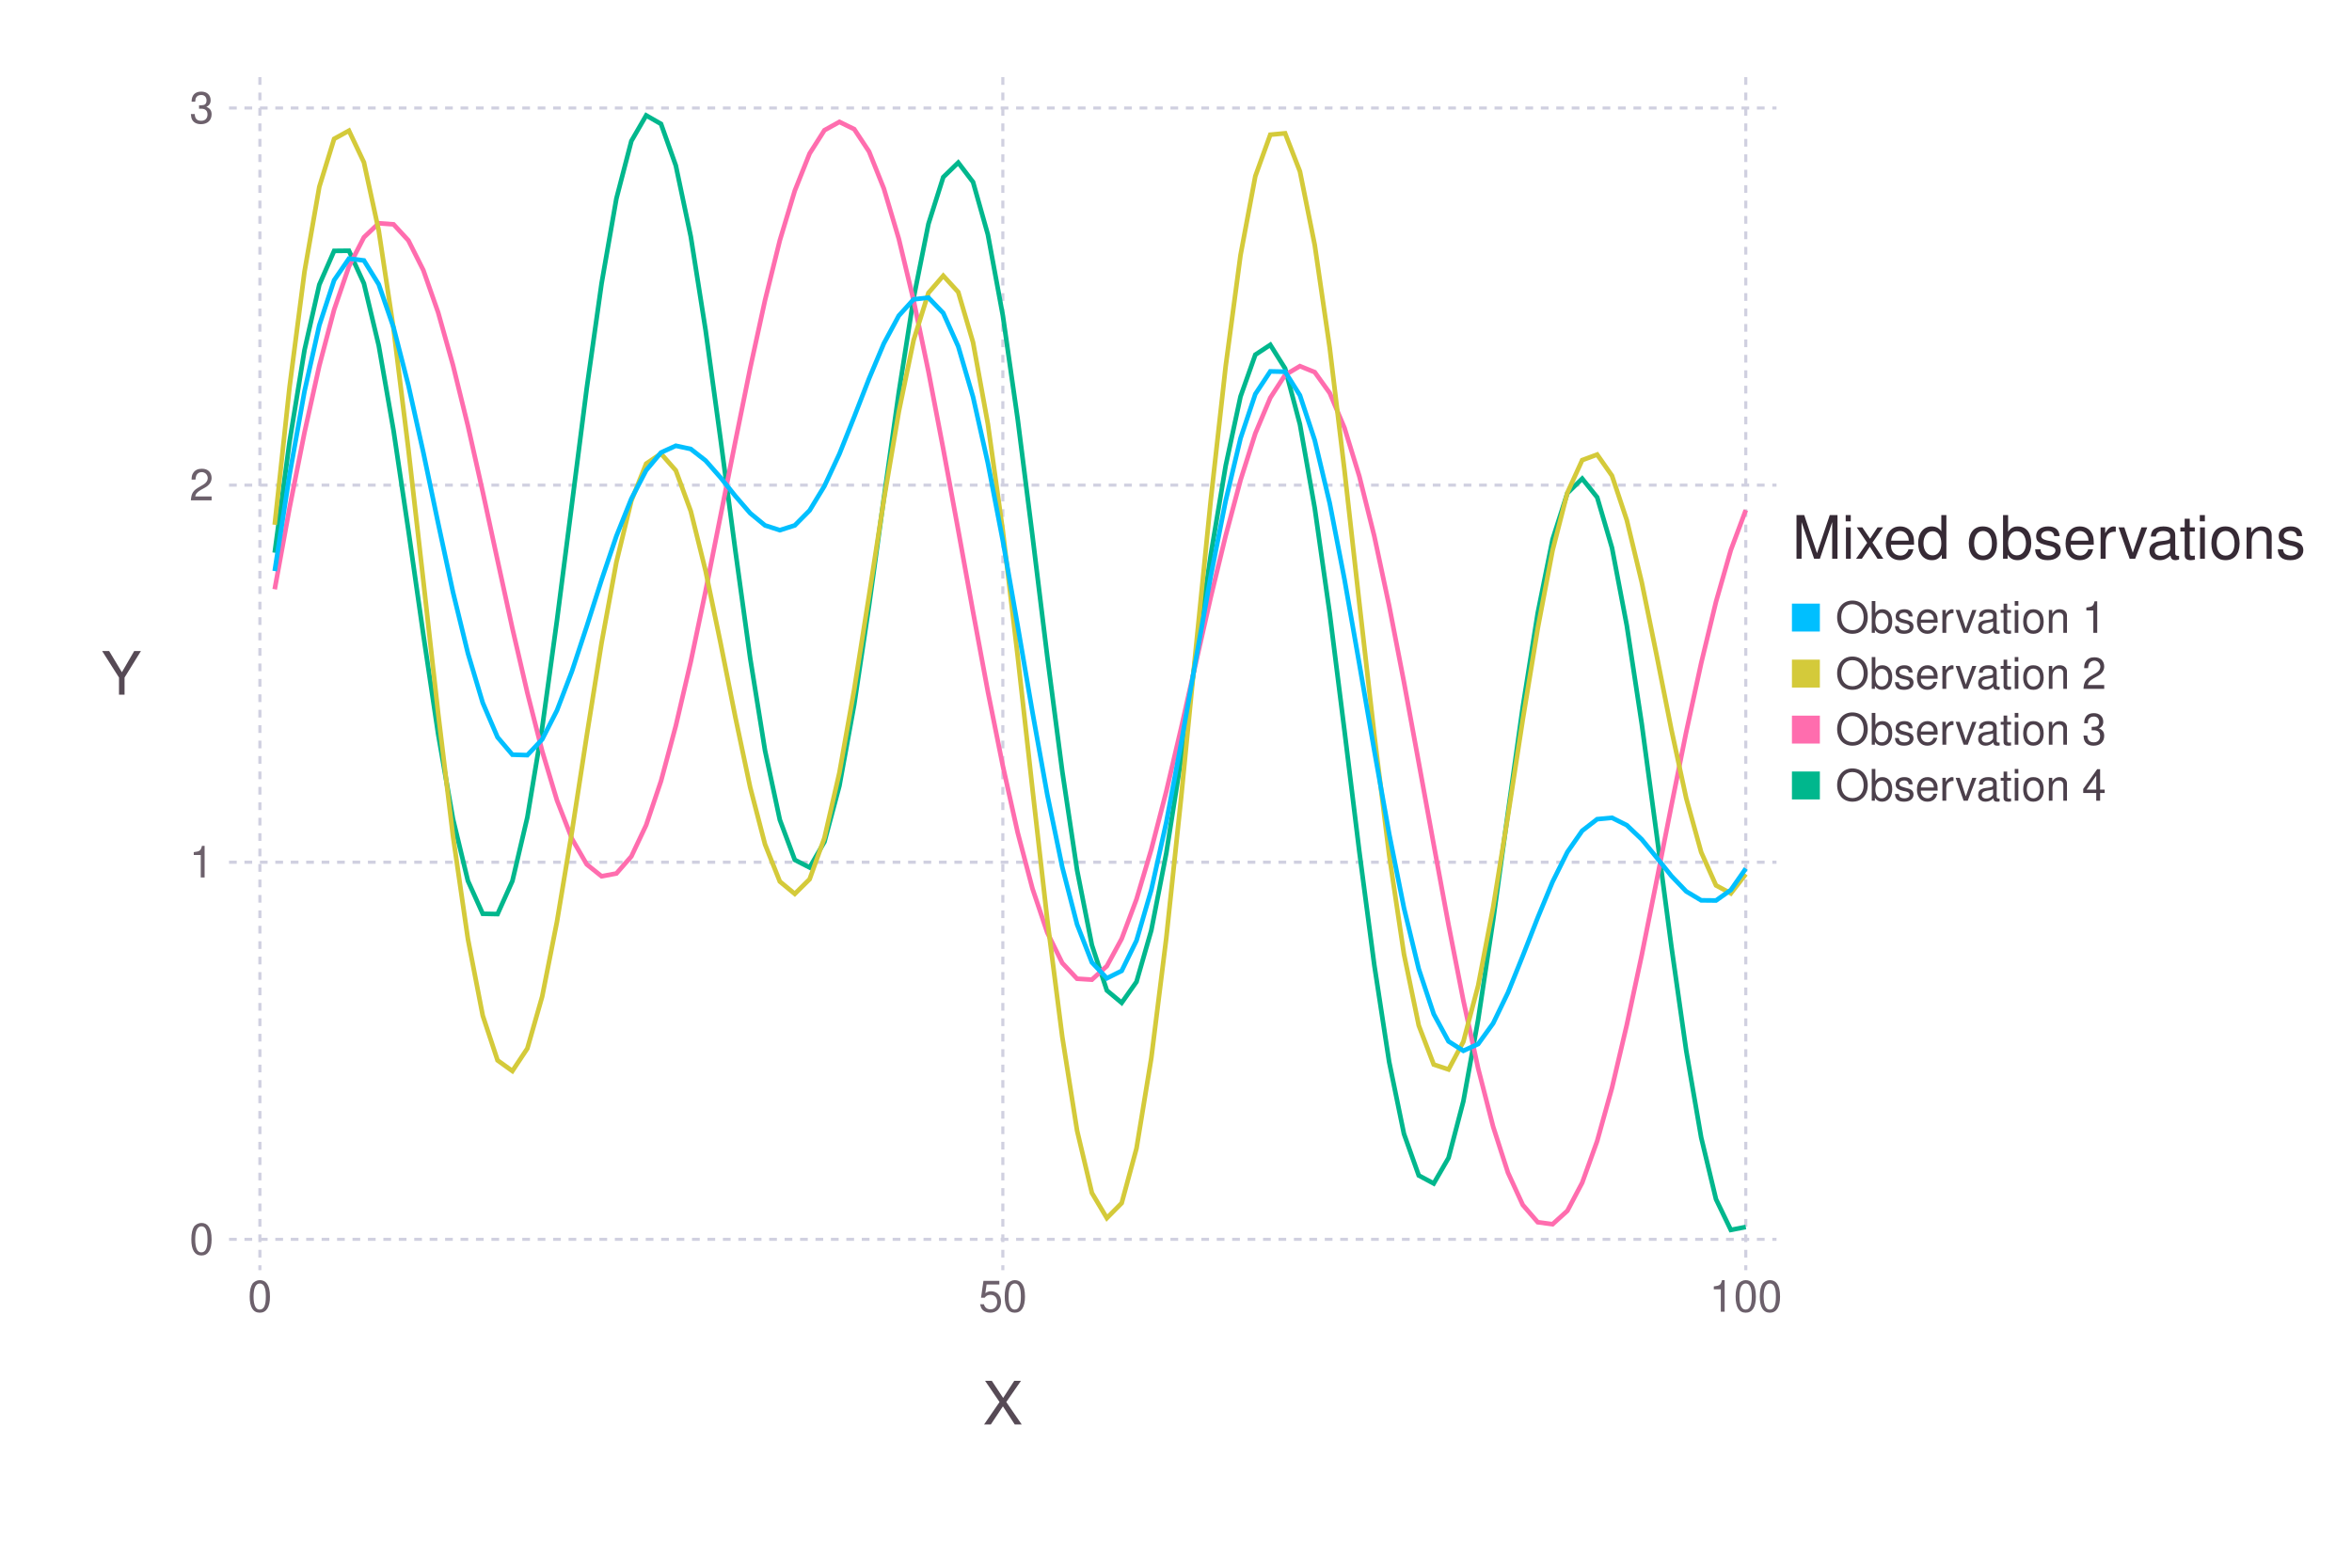
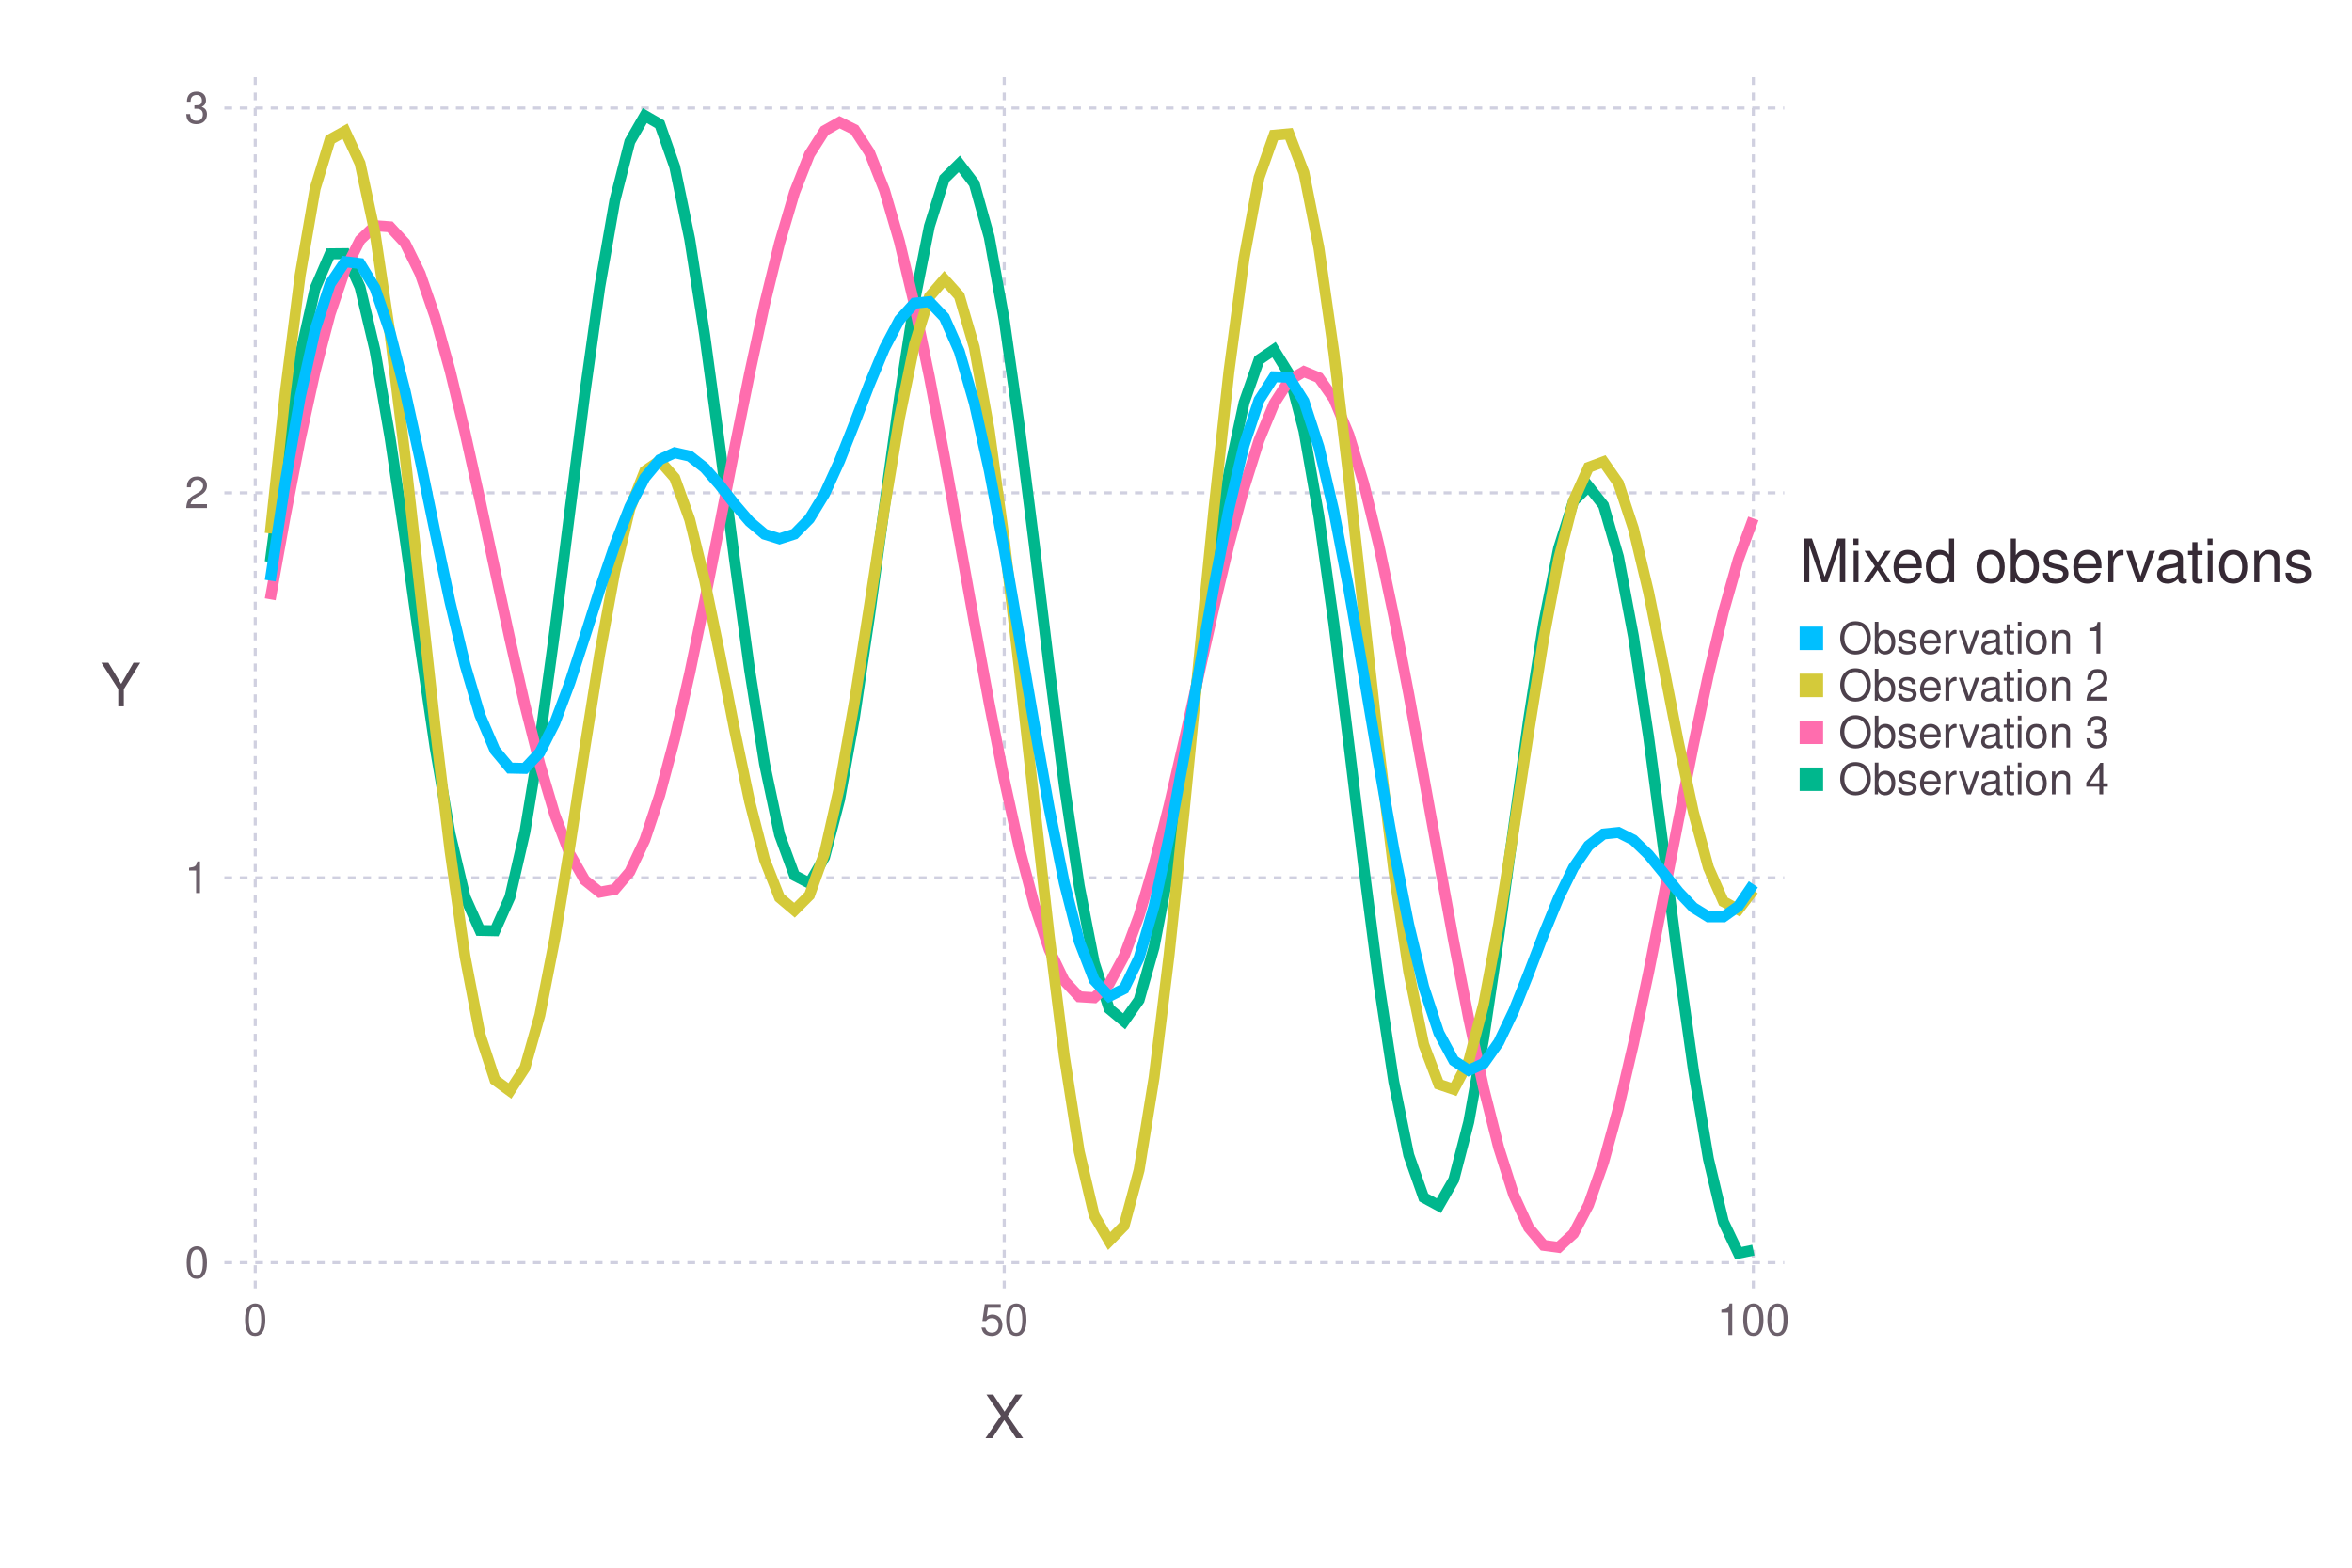
<svg xmlns="http://www.w3.org/2000/svg" version="1.2" width="152.4mm" height="101.6mm" viewBox="0 0 152.4 101.6" stroke="none" fill="#000000" stroke-width="0.3" font-size="3.88">
  <g class="plotroot xscalable yscalable" id="img-97718aae-1">
    <g font-size="3.88" font-family="'PT Sans','Helvetica Neue','Helvetica',sans-serif" fill="#564A55" stroke="#000000" stroke-opacity="0.000" id="img-97718aae-2">
-       <text x="64.98" y="89.99" text-anchor="middle" dy="0.6em">X</text>
+       <text x="65.07" y="90.88" text-anchor="middle" dy="0.6em">X</text>
    </g>
    <g class="guide xlabels" font-size="2.82" font-family="'PT Sans Caption','Helvetica Neue','Helvetica',sans-serif" fill="#6C606B" id="img-97718aae-3">
-       <text x="16.84" y="83.32" text-anchor="middle" dy="0.6em">0</text>
-       <text x="64.98" y="83.32" text-anchor="middle" dy="0.6em">50</text>
-       <text x="113.12" y="83.32" text-anchor="middle" dy="0.6em">100</text>
+       <text x="16.54" y="84.83" text-anchor="middle" dy="0.6em">0</text>
+       <text x="65.07" y="84.83" text-anchor="middle" dy="0.6em">50</text>
+       <text x="113.61" y="84.83" text-anchor="middle" dy="0.6em">100</text>
    </g>
    <g class="guide colorkey" id="img-97718aae-4">
      <g fill="#4C404B" font-size="2.82" font-family="'PT Sans','Helvetica Neue','Helvetica',sans-serif" id="img-97718aae-5">
-         <text x="118.93" y="40.03" dy="0.35em" id="img-97718aae-6" class="color_Observation_1">Observation 1</text>
-         <text x="118.93" y="43.66" dy="0.35em" id="img-97718aae-7" class="color_Observation_2">Observation 2</text>
-         <text x="118.93" y="47.28" dy="0.35em" id="img-97718aae-8" class="color_Observation_3">Observation 3</text>
-         <text x="118.93" y="50.91" dy="0.35em" id="img-97718aae-9" class="color_Observation_4">Observation 4</text>
+         <text x="119.13" y="41.37" dy="0.35em" id="img-97718aae-6" class="color_Observation_1">Observation 1</text>
+         <text x="119.13" y="44.42" dy="0.35em" id="img-97718aae-7" class="color_Observation_2">Observation 2</text>
+         <text x="119.13" y="47.46" dy="0.35em" id="img-97718aae-8" class="color_Observation_3">Observation 3</text>
+         <text x="119.13" y="50.5" dy="0.35em" id="img-97718aae-9" class="color_Observation_4">Observation 4</text>
      </g>
      <g stroke="#000000" stroke-opacity="0.000" id="img-97718aae-10">
-         <rect x="116.11" y="39.12" width="1.81" height="1.81" id="img-97718aae-11" class="color_Observation_1" fill="#00BFFF" />
-         <rect x="116.11" y="42.75" width="1.81" height="1.81" id="img-97718aae-12" class="color_Observation_2" fill="#D4CA3A" />
-         <rect x="116.11" y="46.38" width="1.81" height="1.81" id="img-97718aae-13" class="color_Observation_3" fill="#FF6DAE" />
-         <rect x="116.11" y="50" width="1.81" height="1.81" id="img-97718aae-14" class="color_Observation_4" fill="#00B78D" />
+         <rect x="116.61" y="40.61" width="1.52" height="1.52" id="img-97718aae-11" fill="#00BFFF" class="color_Observation_1" />
+         <rect x="116.61" y="43.66" width="1.52" height="1.52" id="img-97718aae-12" fill="#D4CA3A" class="color_Observation_2" />
+         <rect x="116.61" y="46.7" width="1.52" height="1.52" id="img-97718aae-13" fill="#FF6DAE" class="color_Observation_3" />
+         <rect x="116.61" y="49.74" width="1.52" height="1.52" id="img-97718aae-14" fill="#00B78D" class="color_Observation_4" />
      </g>
      <g fill="#362A35" font-size="3.88" font-family="'PT Sans','Helvetica Neue','Helvetica',sans-serif" stroke="#000000" stroke-opacity="0.000" id="img-97718aae-15">
-         <text x="116.11" y="36.21" id="img-97718aae-16">Mixed observations</text>
+         <text x="116.61" y="37.73" id="img-97718aae-16">Mixed observations</text>
      </g>
    </g>
    <g clip-path="url(#img-97718aae-17)">
      <g id="img-97718aae-18">
        <g pointer-events="visible" opacity="1" fill="#000000" fill-opacity="0.000" stroke="#000000" stroke-opacity="0.000" class="guide background" id="img-97718aae-19">
-           <rect x="14.84" y="5" width="100.28" height="77.32" id="img-97718aae-20" />
+           <rect x="14.54" y="5" width="101.07" height="78.83" id="img-97718aae-20" />
        </g>
        <g class="guide ygridlines xfixed" stroke-dasharray="0.5,0.5" stroke-width="0.2" stroke="#D0D0E0" id="img-97718aae-21">
-           <path fill="none" d="M14.84,80.32 L 115.11 80.32" id="img-97718aae-22" />
-           <path fill="none" d="M14.84,55.88 L 115.11 55.88" id="img-97718aae-23" />
-           <path fill="none" d="M14.84,31.44 L 115.11 31.44" id="img-97718aae-24" />
-           <path fill="none" d="M14.84,7 L 115.11 7" id="img-97718aae-25" />
+           <path fill="none" d="M14.54,81.83 L 115.61 81.83" id="img-97718aae-22" />
+           <path fill="none" d="M14.54,56.89 L 115.61 56.89" id="img-97718aae-23" />
+           <path fill="none" d="M14.54,31.94 L 115.61 31.94" id="img-97718aae-24" />
+           <path fill="none" d="M14.54,7 L 115.61 7" id="img-97718aae-25" />
        </g>
        <g class="guide xgridlines yfixed" stroke-dasharray="0.5,0.5" stroke-width="0.2" stroke="#D0D0E0" id="img-97718aae-26">
-           <path fill="none" d="M16.84,5 L 16.84 82.32" id="img-97718aae-27" />
-           <path fill="none" d="M64.98,5 L 64.98 82.32" id="img-97718aae-28" />
-           <path fill="none" d="M113.12,5 L 113.12 82.32" id="img-97718aae-29" />
+           <path fill="none" d="M16.54,5 L 16.54 83.83" id="img-97718aae-27" />
+           <path fill="none" d="M65.07,5 L 65.07 83.83" id="img-97718aae-28" />
+           <path fill="none" d="M113.61,5 L 113.61 83.83" id="img-97718aae-29" />
        </g>
        <g class="plotpanel" id="img-97718aae-30">
-           <g stroke-width="0.3" fill="#000000" fill-opacity="0.000" class="geometry color_Observation_4" stroke-dasharray="none" stroke="#00B78D" id="img-97718aae-31">
-             <path fill="none" d="M17.8,35.82 L 18.76 28.64 19.73 22.69 20.69 18.45 21.65 16.26 22.61 16.25 23.58 18.37 24.54 22.39 25.5 27.9 26.46 34.35 27.43 41.13 28.39 47.57 29.35 53.07 30.32 57.09 31.28 59.22 32.24 59.24 33.2 57.1 34.17 52.97 35.13 47.18 36.09 40.2 37.06 32.65 38.02 25.15 38.98 18.37 39.94 12.87 40.91 9.14 41.87 7.48 42.83 8.03 43.79 10.73 44.76 15.33 45.72 21.4 46.68 28.4 47.65 35.7 48.61 42.66 49.57 48.64 50.53 53.13 51.5 55.73 52.46 56.22 53.42 54.56 54.39 50.93 55.35 45.66 56.31 39.25 57.27 32.29 58.24 25.43 59.2 19.31 60.16 14.51 61.12 11.48 62.09 10.54 63.05 11.8 64.01 15.2 64.98 20.45 65.94 27.15 66.9 34.73 67.86 42.55 68.83 49.98 69.79 56.39 70.75 61.25 71.72 64.19 72.68 64.99 73.64 63.63 74.6 60.29 75.57 55.3 76.53 49.19 77.49 42.53 78.45 35.98 79.42 30.18 80.38 25.7 81.34 22.99 82.31 22.35 83.27 23.88 84.23 27.5 85.19 32.93 86.16 39.75 87.12 47.38 88.08 55.2 89.05 62.55 90.01 68.81 90.97 73.48 91.93 76.18 92.9 76.7 93.86 75.04 94.82 71.37 95.78 66.07 96.75 59.63 97.71 52.66 98.67 45.82 99.64 39.73 100.6 34.96 101.56 31.96 102.52 31.02 103.49 32.23 104.45 35.5 105.41 40.54 106.38 46.92 107.34 54.06 108.3 61.34 109.26 68.09 110.23 73.72 111.19 77.72 112.15 79.71 113.12 79.52" id="img-97718aae-32" />
+           <g stroke-width="0.71" fill="#000000" fill-opacity="0.000" class="geometry color_Observation_4" stroke-dasharray="none" stroke="#00B78D" id="img-97718aae-31">
+             <path fill="none" d="M17.51,36.42 L 18.48 29.09 19.45 23.01 20.42 18.69 21.39 16.45 22.36 16.44 23.33 18.61 24.3 22.71 25.27 28.33 26.25 34.92 27.22 41.83 28.19 48.41 29.16 54.03 30.13 58.12 31.1 60.3 32.07 60.32 33.04 58.14 34.01 53.92 34.98 48.01 35.95 40.89 36.92 33.18 37.89 25.53 38.86 18.6 39.84 12.99 40.81 9.18 41.78 7.49 42.75 8.05 43.72 10.81 44.69 15.5 45.66 21.7 46.63 28.84 47.6 36.3 48.57 43.4 49.54 49.51 50.51 54.09 51.48 56.74 52.45 57.24 53.43 55.55 54.4 51.84 55.37 46.46 56.34 39.92 57.31 32.81 58.28 25.81 59.25 19.56 60.22 14.66 61.19 11.58 62.16 10.62 63.13 11.9 64.1 15.37 65.07 20.73 66.04 27.56 67.02 35.3 67.99 43.29 68.96 50.87 69.93 57.41 70.9 62.38 71.87 65.38 72.84 66.19 73.81 64.81 74.78 61.39 75.75 56.31 76.72 50.06 77.69 43.26 78.66 36.58 79.63 30.66 80.61 26.09 81.58 23.32 82.55 22.66 83.52 24.23 84.49 27.92 85.46 33.47 86.43 40.43 87.4 48.22 88.37 56.2 89.34 63.7 90.31 70.1 91.28 74.86 92.25 77.61 93.23 78.14 94.2 76.45 95.17 72.71 96.14 67.29 97.11 60.72 98.08 53.61 99.05 46.62 100.02 40.41 100.99 35.54 101.96 32.48 102.93 31.52 103.9 32.75 104.87 36.09 105.84 41.24 106.82 47.74 107.79 55.04 108.76 62.46 109.73 69.36 110.7 75.11 111.67 79.18 112.64 81.22 113.61 81.02" id="img-97718aae-32" />
          </g>
-           <g stroke-width="0.3" fill="#000000" fill-opacity="0.000" class="geometry color_Observation_3" stroke-dasharray="none" stroke="#FF6DAE" id="img-97718aae-33">
-             <path fill="none" d="M17.8,38.19 L 18.76 32.92 19.73 28.03 20.69 23.7 21.65 20.07 22.61 17.27 23.58 15.38 24.54 14.47 25.5 14.54 26.46 15.58 27.43 17.51 28.39 20.25 29.35 23.66 30.32 27.6 31.28 31.88 32.24 36.32 33.2 40.72 34.17 44.9 35.13 48.67 36.09 51.87 37.06 54.36 38.02 56.02 38.98 56.79 39.94 56.61 40.91 55.5 41.87 53.47 42.83 50.62 43.79 47.04 44.76 42.88 45.72 38.3 46.68 33.47 47.65 28.6 48.61 23.86 49.57 19.46 50.53 15.58 51.5 12.36 52.46 9.95 53.42 8.44 54.39 7.9 55.35 8.37 56.31 9.82 57.27 12.22 58.24 15.48 59.2 19.48 60.16 24.08 61.12 29.1 62.09 34.36 63.05 39.66 64.01 44.82 64.98 49.64 65.94 53.95 66.9 57.59 67.86 60.44 68.83 62.41 69.79 63.43 70.75 63.49 71.72 62.61 72.68 60.84 73.64 58.28 74.6 55.05 75.57 51.29 76.53 47.2 77.49 42.94 78.45 38.71 79.42 34.71 80.38 31.12 81.34 28.09 82.31 25.78 83.27 24.3 84.23 23.73 85.19 24.12 86.16 25.47 87.12 27.74 88.08 30.87 89.05 34.75 90.01 39.25 90.97 44.2 91.93 49.43 92.9 54.74 93.86 59.94 94.82 64.84 95.78 69.25 96.75 73.02 97.71 76 98.67 78.09 99.64 79.21 100.6 79.34 101.56 78.47 102.52 76.65 103.49 73.95 104.45 70.5 105.41 66.42 106.38 61.89 107.34 57.09 108.3 52.21 109.26 47.44 110.23 42.98 111.19 39 112.15 35.65 113.12 33.06" id="img-97718aae-34" />
+           <g stroke-width="0.71" fill="#000000" fill-opacity="0.000" class="geometry color_Observation_3" stroke-dasharray="none" stroke="#FF6DAE" id="img-97718aae-33">
+             <path fill="none" d="M17.51,38.84 L 18.48 33.46 19.45 28.47 20.42 24.05 21.39 20.34 22.36 17.48 23.33 15.56 24.3 14.63 25.27 14.7 26.25 15.76 27.22 17.73 28.19 20.53 29.16 24.01 30.13 28.03 31.1 32.4 32.07 36.93 33.04 41.42 34.01 45.69 34.98 49.53 35.95 52.8 36.92 55.34 37.89 57.04 38.86 57.82 39.84 57.64 40.81 56.5 41.78 54.44 42.75 51.52 43.72 47.87 44.69 43.63 45.66 38.95 46.63 34.02 47.6 29.04 48.57 24.21 49.54 19.72 50.51 15.76 51.48 12.47 52.45 10.01 53.43 8.47 54.4 7.92 55.37 8.4 56.34 9.88 57.31 12.33 58.28 15.66 59.25 19.74 60.22 24.43 61.19 29.56 62.16 34.93 63.13 40.34 64.1 45.6 65.07 50.52 66.04 54.92 67.02 58.64 67.99 61.55 68.96 63.56 69.93 64.6 70.9 64.66 71.87 63.76 72.84 61.96 73.81 59.34 74.78 56.04 75.75 52.21 76.72 48.03 77.69 43.68 78.66 39.37 79.63 35.29 80.61 31.62 81.58 28.53 82.55 26.17 83.52 24.66 84.49 24.08 85.46 24.48 86.43 25.85 87.4 28.17 88.37 31.36 89.34 35.32 90.31 39.92 91.28 44.97 92.25 50.31 93.23 55.73 94.2 61.04 95.17 66.04 96.14 70.54 97.11 74.38 98.08 77.43 99.05 79.56 100.02 80.71 100.99 80.84 101.96 79.95 102.93 78.09 103.9 75.34 104.87 71.81 105.84 67.65 106.82 63.03 107.79 58.12 108.76 53.14 109.73 48.28 110.7 43.72 111.67 39.66 112.64 36.24 113.61 33.6" id="img-97718aae-34" />
          </g>
-           <g stroke-width="0.3" fill="#000000" fill-opacity="0.000" class="geometry color_Observation_2" stroke-dasharray="none" stroke="#D4CA3A" id="img-97718aae-35">
-             <path fill="none" d="M17.8,34.01 L 18.76 25.1 19.73 17.61 20.69 12.11 21.65 9 22.61 8.47 23.58 10.52 24.54 14.94 25.5 21.31 26.46 29.1 27.43 37.63 28.39 46.22 29.35 54.17 30.32 60.86 31.28 65.82 32.24 68.72 33.2 69.41 34.17 67.95 35.13 64.59 36.09 59.73 37.06 53.9 38.02 47.67 38.98 41.66 39.94 36.43 40.91 32.45 41.87 30.05 42.83 29.4 43.79 30.49 44.76 33.13 45.72 37 46.68 41.63 47.65 46.49 48.61 51.03 49.57 54.72 50.53 57.13 51.5 57.93 52.46 56.98 53.42 54.3 54.39 50.08 55.35 44.68 56.31 38.6 57.27 32.39 58.24 26.68 59.2 22.04 60.16 18.98 61.12 17.87 62.09 18.93 63.05 22.19 64.01 27.47 64.98 34.41 65.94 42.51 66.9 51.14 67.86 59.6 68.83 67.19 69.79 73.27 70.75 77.31 71.72 78.94 72.68 77.97 73.64 74.43 74.6 68.57 75.57 60.8 76.53 51.72 77.49 42.01 78.45 32.44 79.42 23.73 80.38 16.54 81.34 11.42 82.31 8.73 83.27 8.64 84.23 11.11 85.19 15.88 86.16 22.54 87.12 30.5 88.08 39.09 89.05 47.62 90.01 55.4 90.97 61.83 91.93 66.46 92.9 68.99 93.86 69.31 94.82 67.51 95.78 63.87 96.75 58.8 97.71 52.86 98.67 46.63 99.64 40.72 100.6 35.67 101.56 31.93 102.52 29.82 103.49 29.46 104.45 30.83 105.41 33.71 106.38 37.74 107.34 42.45 108.3 47.29 109.26 51.73 110.23 55.23 111.19 57.38 112.15 57.9 113.12 56.65" id="img-97718aae-36" />
+           <g stroke-width="0.71" fill="#000000" fill-opacity="0.000" class="geometry color_Observation_2" stroke-dasharray="none" stroke="#D4CA3A" id="img-97718aae-35">
+             <path fill="none" d="M17.51,34.57 L 18.48 25.48 19.45 17.83 20.42 12.22 21.39 9.04 22.36 8.5 23.33 10.59 24.3 15.1 25.27 21.61 26.25 29.56 27.22 38.27 28.19 47.03 29.16 55.14 30.13 61.98 31.1 67.04 32.07 69.99 33.04 70.7 34.01 69.21 34.98 65.79 35.95 60.83 36.92 54.87 37.89 48.51 38.86 42.38 39.84 37.04 40.81 32.98 41.78 30.53 42.75 29.86 43.72 30.97 44.69 33.67 45.66 37.62 46.63 42.35 47.6 47.31 48.57 51.94 49.54 55.71 50.51 58.17 51.48 58.99 52.45 58.02 53.43 55.28 54.4 50.97 55.37 45.46 56.34 39.25 57.31 32.92 58.28 27.09 59.25 22.35 60.22 19.23 61.19 18.1 62.16 19.18 63.13 22.5 64.1 27.89 65.07 34.98 66.04 43.25 67.02 52.05 67.99 60.69 68.96 68.44 69.93 74.64 70.9 78.77 71.87 80.43 72.84 79.44 73.81 75.83 74.78 69.84 75.75 61.91 76.72 52.64 77.69 42.74 78.66 32.97 79.63 24.07 80.61 16.74 81.58 11.51 82.55 8.76 83.52 8.67 84.49 11.19 85.46 16.07 86.43 22.86 87.4 30.99 88.37 39.76 89.34 48.46 90.31 56.4 91.28 62.97 92.25 67.69 93.23 70.27 94.2 70.6 95.17 68.76 96.14 65.05 97.11 59.88 98.08 53.81 99.05 47.45 100.02 41.41 100.99 36.26 101.96 32.45 102.93 30.29 103.9 29.93 104.87 31.32 105.84 34.26 106.82 38.38 107.79 43.18 108.76 48.13 109.73 52.65 110.7 56.23 111.67 58.43 112.64 58.95 113.61 57.68" id="img-97718aae-36" />
          </g>
-           <g stroke-width="0.3" fill="#000000" fill-opacity="0.000" class="geometry color_Observation_1" stroke-dasharray="none" stroke="#00BFFF" id="img-97718aae-37">
-             <path fill="none" d="M17.8,37.01 L 18.76 30.78 19.73 25.36 20.69 21.08 21.65 18.16 22.61 16.76 23.58 16.88 24.54 18.43 25.5 21.22 26.46 24.96 27.43 29.32 28.39 33.91 29.35 38.37 30.32 42.34 31.28 45.55 32.24 47.78 33.2 48.91 34.17 48.94 35.13 47.92 36.09 46.04 37.06 43.5 38.02 40.59 38.98 37.58 39.94 34.74 40.91 32.32 41.87 30.48 42.83 29.33 43.79 28.89 44.76 29.1 45.72 29.85 46.68 30.94 47.65 32.15 48.61 33.26 49.57 34.05 50.53 34.36 51.5 34.05 52.46 33.08 53.42 31.5 54.39 29.42 55.35 27.01 56.31 24.54 57.27 22.26 58.24 20.46 59.2 19.4 60.16 19.29 61.12 20.29 62.09 22.45 63.05 25.73 64.01 30.01 64.98 35.05 65.94 40.55 66.9 46.16 67.86 51.5 68.83 56.19 69.79 59.91 70.75 62.37 71.72 63.4 72.68 62.92 73.64 60.96 74.6 57.67 75.57 53.3 76.53 48.19 77.49 42.73 78.45 37.35 79.42 32.45 80.38 28.41 81.34 25.54 82.31 24.07 83.27 24.09 84.23 25.62 85.19 28.53 86.16 32.61 87.12 37.56 88.08 43.03 89.05 48.65 90.01 54.03 90.97 58.84 91.93 62.8 92.9 65.72 93.86 67.49 94.82 68.1 95.78 67.66 96.75 66.32 97.71 64.33 98.67 61.95 99.64 59.47 100.6 57.15 101.56 55.22 102.52 53.84 103.49 53.09 104.45 53 105.41 53.48 106.38 54.4 107.34 55.57 108.3 56.77 109.26 57.77 110.23 58.35 111.19 58.36 112.15 57.68 113.12 56.29" id="img-97718aae-38" />
+           <g stroke-width="0.71" fill="#000000" fill-opacity="0.000" class="geometry color_Observation_1" stroke-dasharray="none" stroke="#00BFFF" id="img-97718aae-37">
+             <path fill="none" d="M17.51,37.63 L 18.48 31.27 19.45 25.74 20.42 21.37 21.39 18.4 22.36 16.96 23.33 17.08 24.3 18.67 25.27 21.52 26.25 25.34 27.22 29.78 28.19 34.47 29.16 39.02 30.13 43.07 31.1 46.35 32.07 48.62 33.04 49.78 34.01 49.8 34.98 48.77 35.95 46.85 36.92 44.26 37.89 41.28 38.86 38.21 39.84 35.32 40.81 32.84 41.78 30.96 42.75 29.79 43.72 29.34 44.69 29.56 45.66 30.32 46.63 31.43 47.6 32.67 48.57 33.8 49.54 34.62 50.51 34.92 51.48 34.61 52.45 33.62 53.43 32.01 54.4 29.88 55.37 27.43 56.34 24.9 57.31 22.57 58.28 20.73 59.25 19.65 60.22 19.55 61.19 20.57 62.16 22.77 63.13 26.12 64.1 30.49 65.07 35.63 66.04 41.24 67.02 46.97 67.99 52.42 68.96 57.21 69.93 61.01 70.9 63.52 71.87 64.57 72.84 64.08 73.81 62.07 74.78 58.72 75.75 54.26 76.72 49.04 77.69 43.47 78.66 37.98 79.63 32.97 80.61 28.85 81.58 25.93 82.55 24.42 83.52 24.45 84.49 26 85.46 28.97 86.43 33.14 87.4 38.19 88.37 43.78 89.34 49.51 90.31 55.01 91.28 59.92 92.25 63.96 93.23 66.94 94.2 68.74 95.17 69.37 96.14 68.92 97.11 67.55 98.08 65.52 99.05 63.09 100.02 60.56 100.99 58.19 101.96 56.22 102.93 54.81 103.9 54.05 104.87 53.95 105.84 54.44 106.82 55.39 107.79 56.58 108.76 57.8 109.73 58.82 110.7 59.42 111.67 59.42 112.64 58.73 113.61 57.31" id="img-97718aae-38" />
          </g>
        </g>
      </g>
    </g>
    <g class="guide ylabels" font-size="2.82" font-family="'PT Sans Caption','Helvetica Neue','Helvetica',sans-serif" fill="#6C606B" id="img-97718aae-39">
-       <text x="13.84" y="80.32" text-anchor="end" dy="0.35em" id="img-97718aae-40">0</text>
-       <text x="13.84" y="55.88" text-anchor="end" dy="0.35em" id="img-97718aae-41">1</text>
-       <text x="13.84" y="31.44" text-anchor="end" dy="0.35em" id="img-97718aae-42">2</text>
-       <text x="13.84" y="7" text-anchor="end" dy="0.35em" id="img-97718aae-43">3</text>
+       <text x="13.54" y="81.83" text-anchor="end" dy="0.35em" id="img-97718aae-40">0</text>
+       <text x="13.54" y="56.89" text-anchor="end" dy="0.35em" id="img-97718aae-41">1</text>
+       <text x="13.54" y="31.94" text-anchor="end" dy="0.35em" id="img-97718aae-42">2</text>
+       <text x="13.54" y="7" text-anchor="end" dy="0.35em" id="img-97718aae-43">3</text>
    </g>
    <g font-size="3.88" font-family="'PT Sans','Helvetica Neue','Helvetica',sans-serif" fill="#564A55" stroke="#000000" stroke-opacity="0.000" id="img-97718aae-44">
-       <text x="9.16" y="43.66" text-anchor="end" dy="0.35em" id="img-97718aae-45">Y</text>
+       <text x="9.11" y="44.42" text-anchor="end" dy="0.35em" id="img-97718aae-45">Y</text>
    </g>
  </g>
  <defs>
    <clipPath id="img-97718aae-17">
-       <path d="M14.84,5 L 115.11 5 115.11 82.32 14.84 82.32" />
+       <path d="M14.54,5 L 115.61 5 115.61 83.83 14.54 83.83" />
    </clipPath>
  </defs>
</svg>
